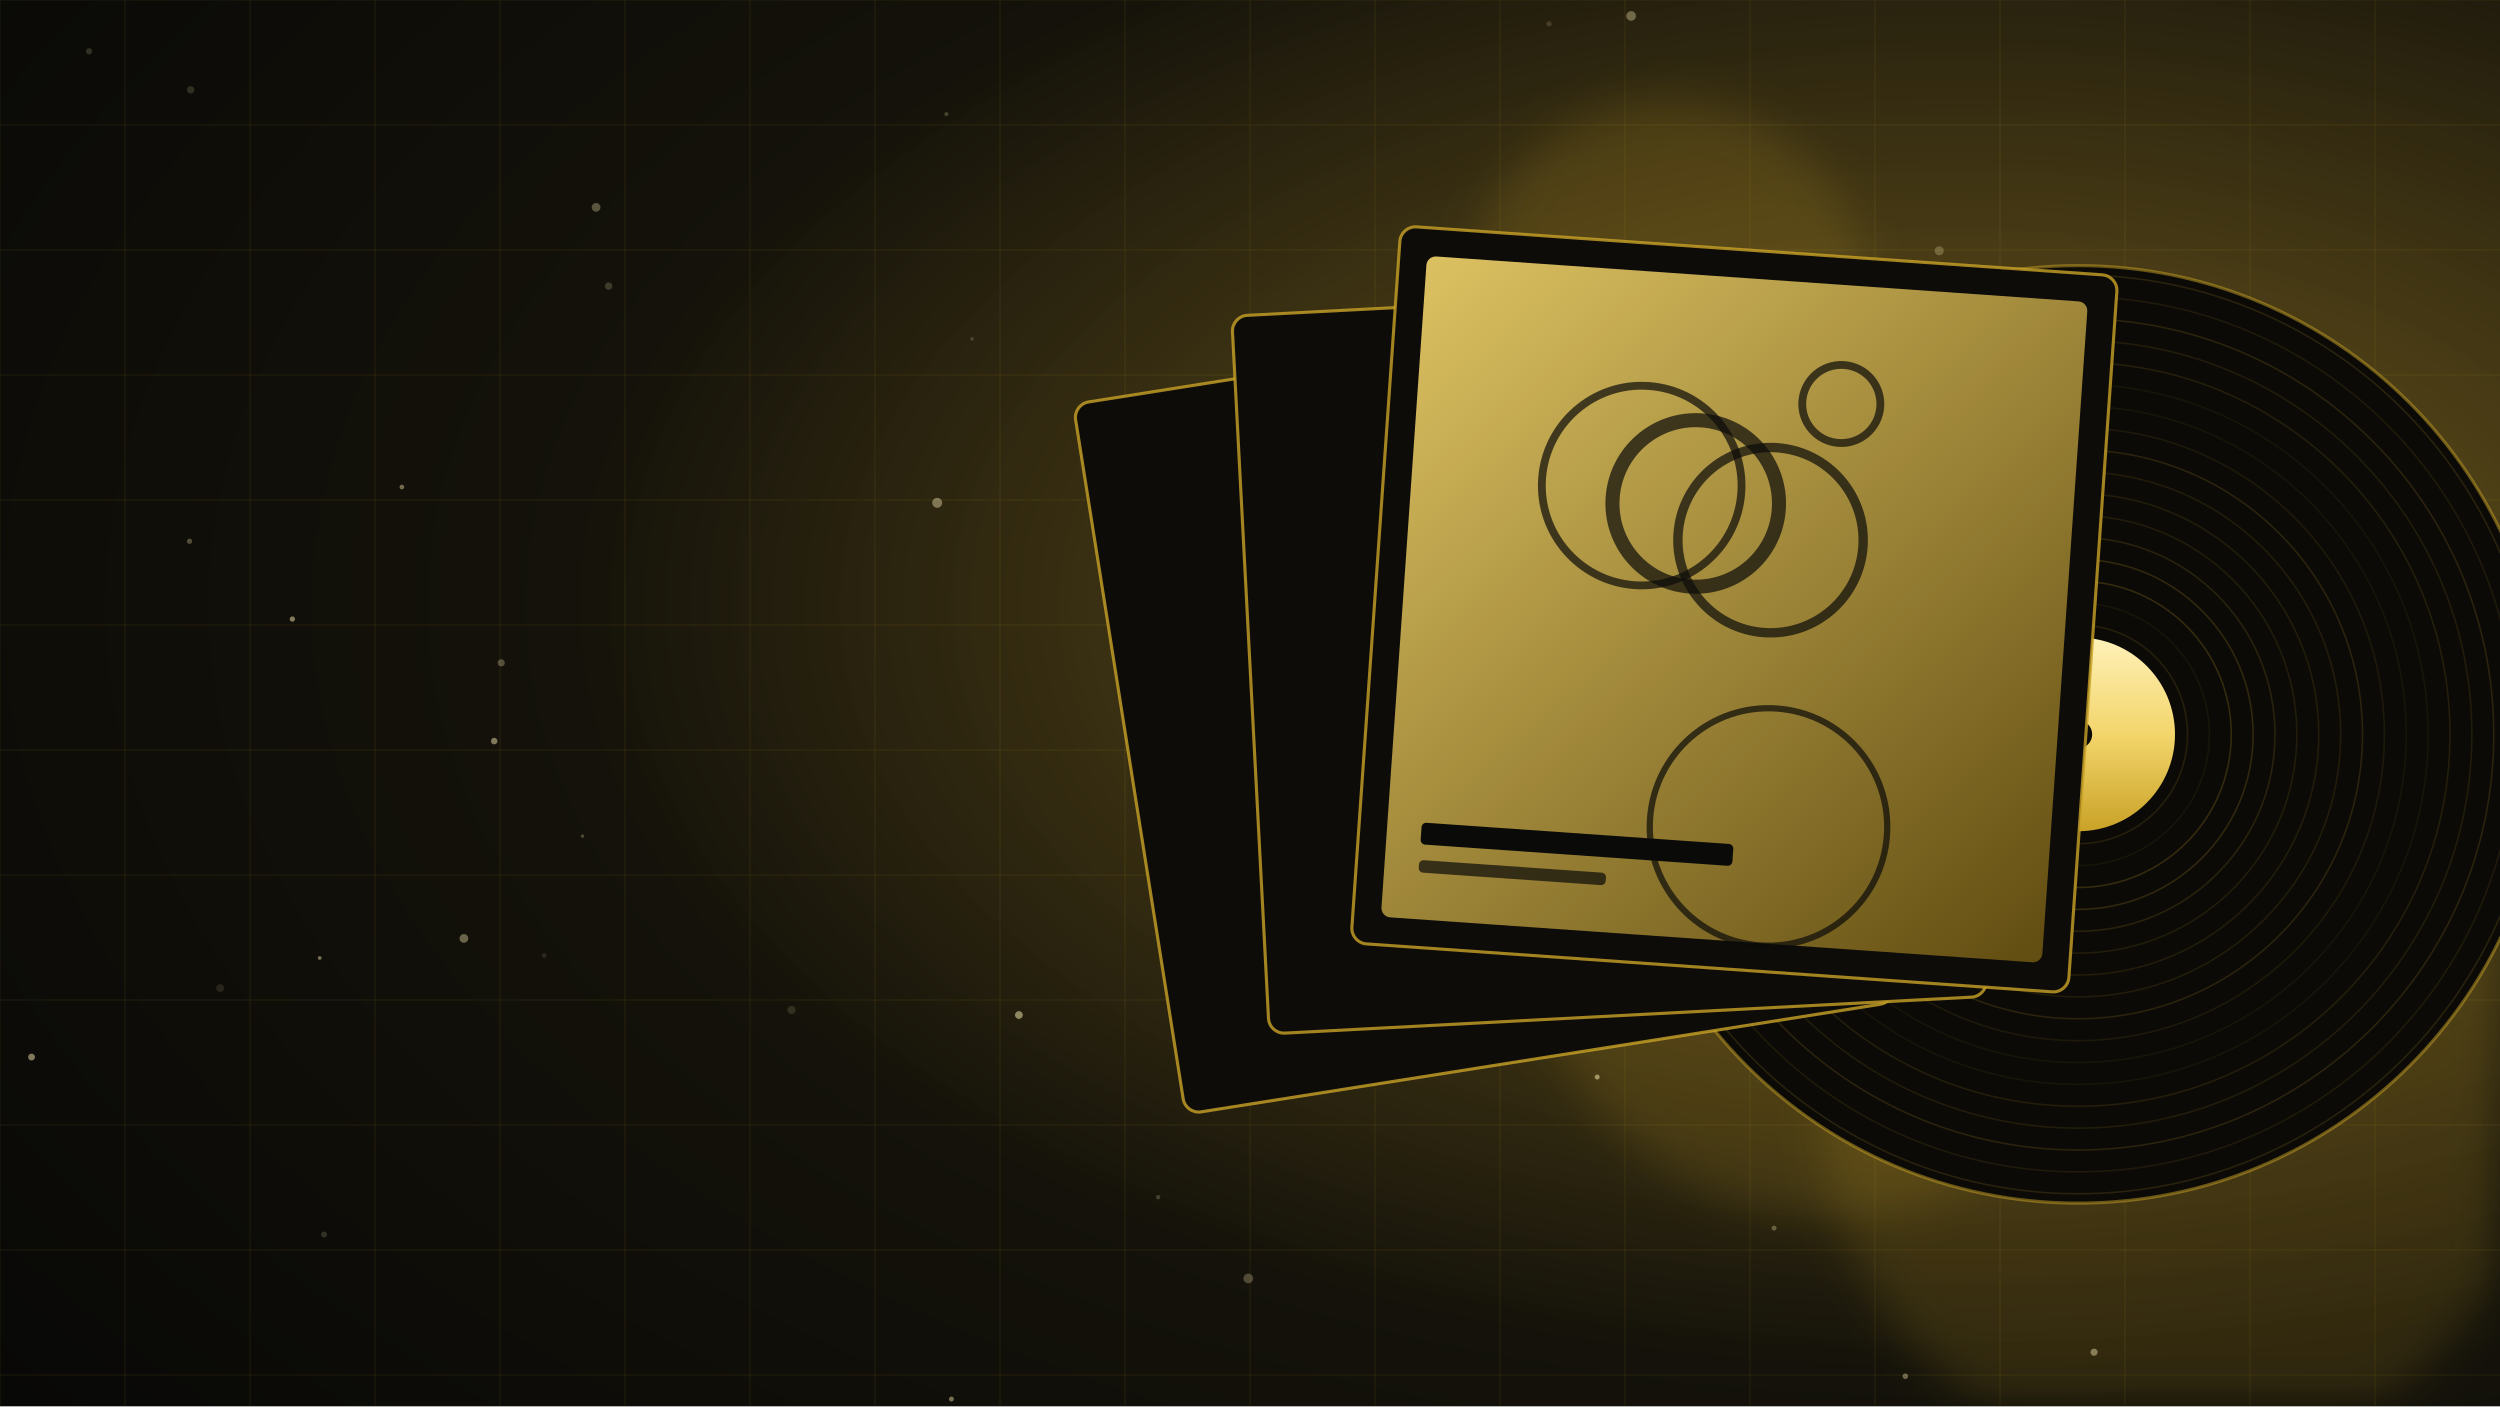
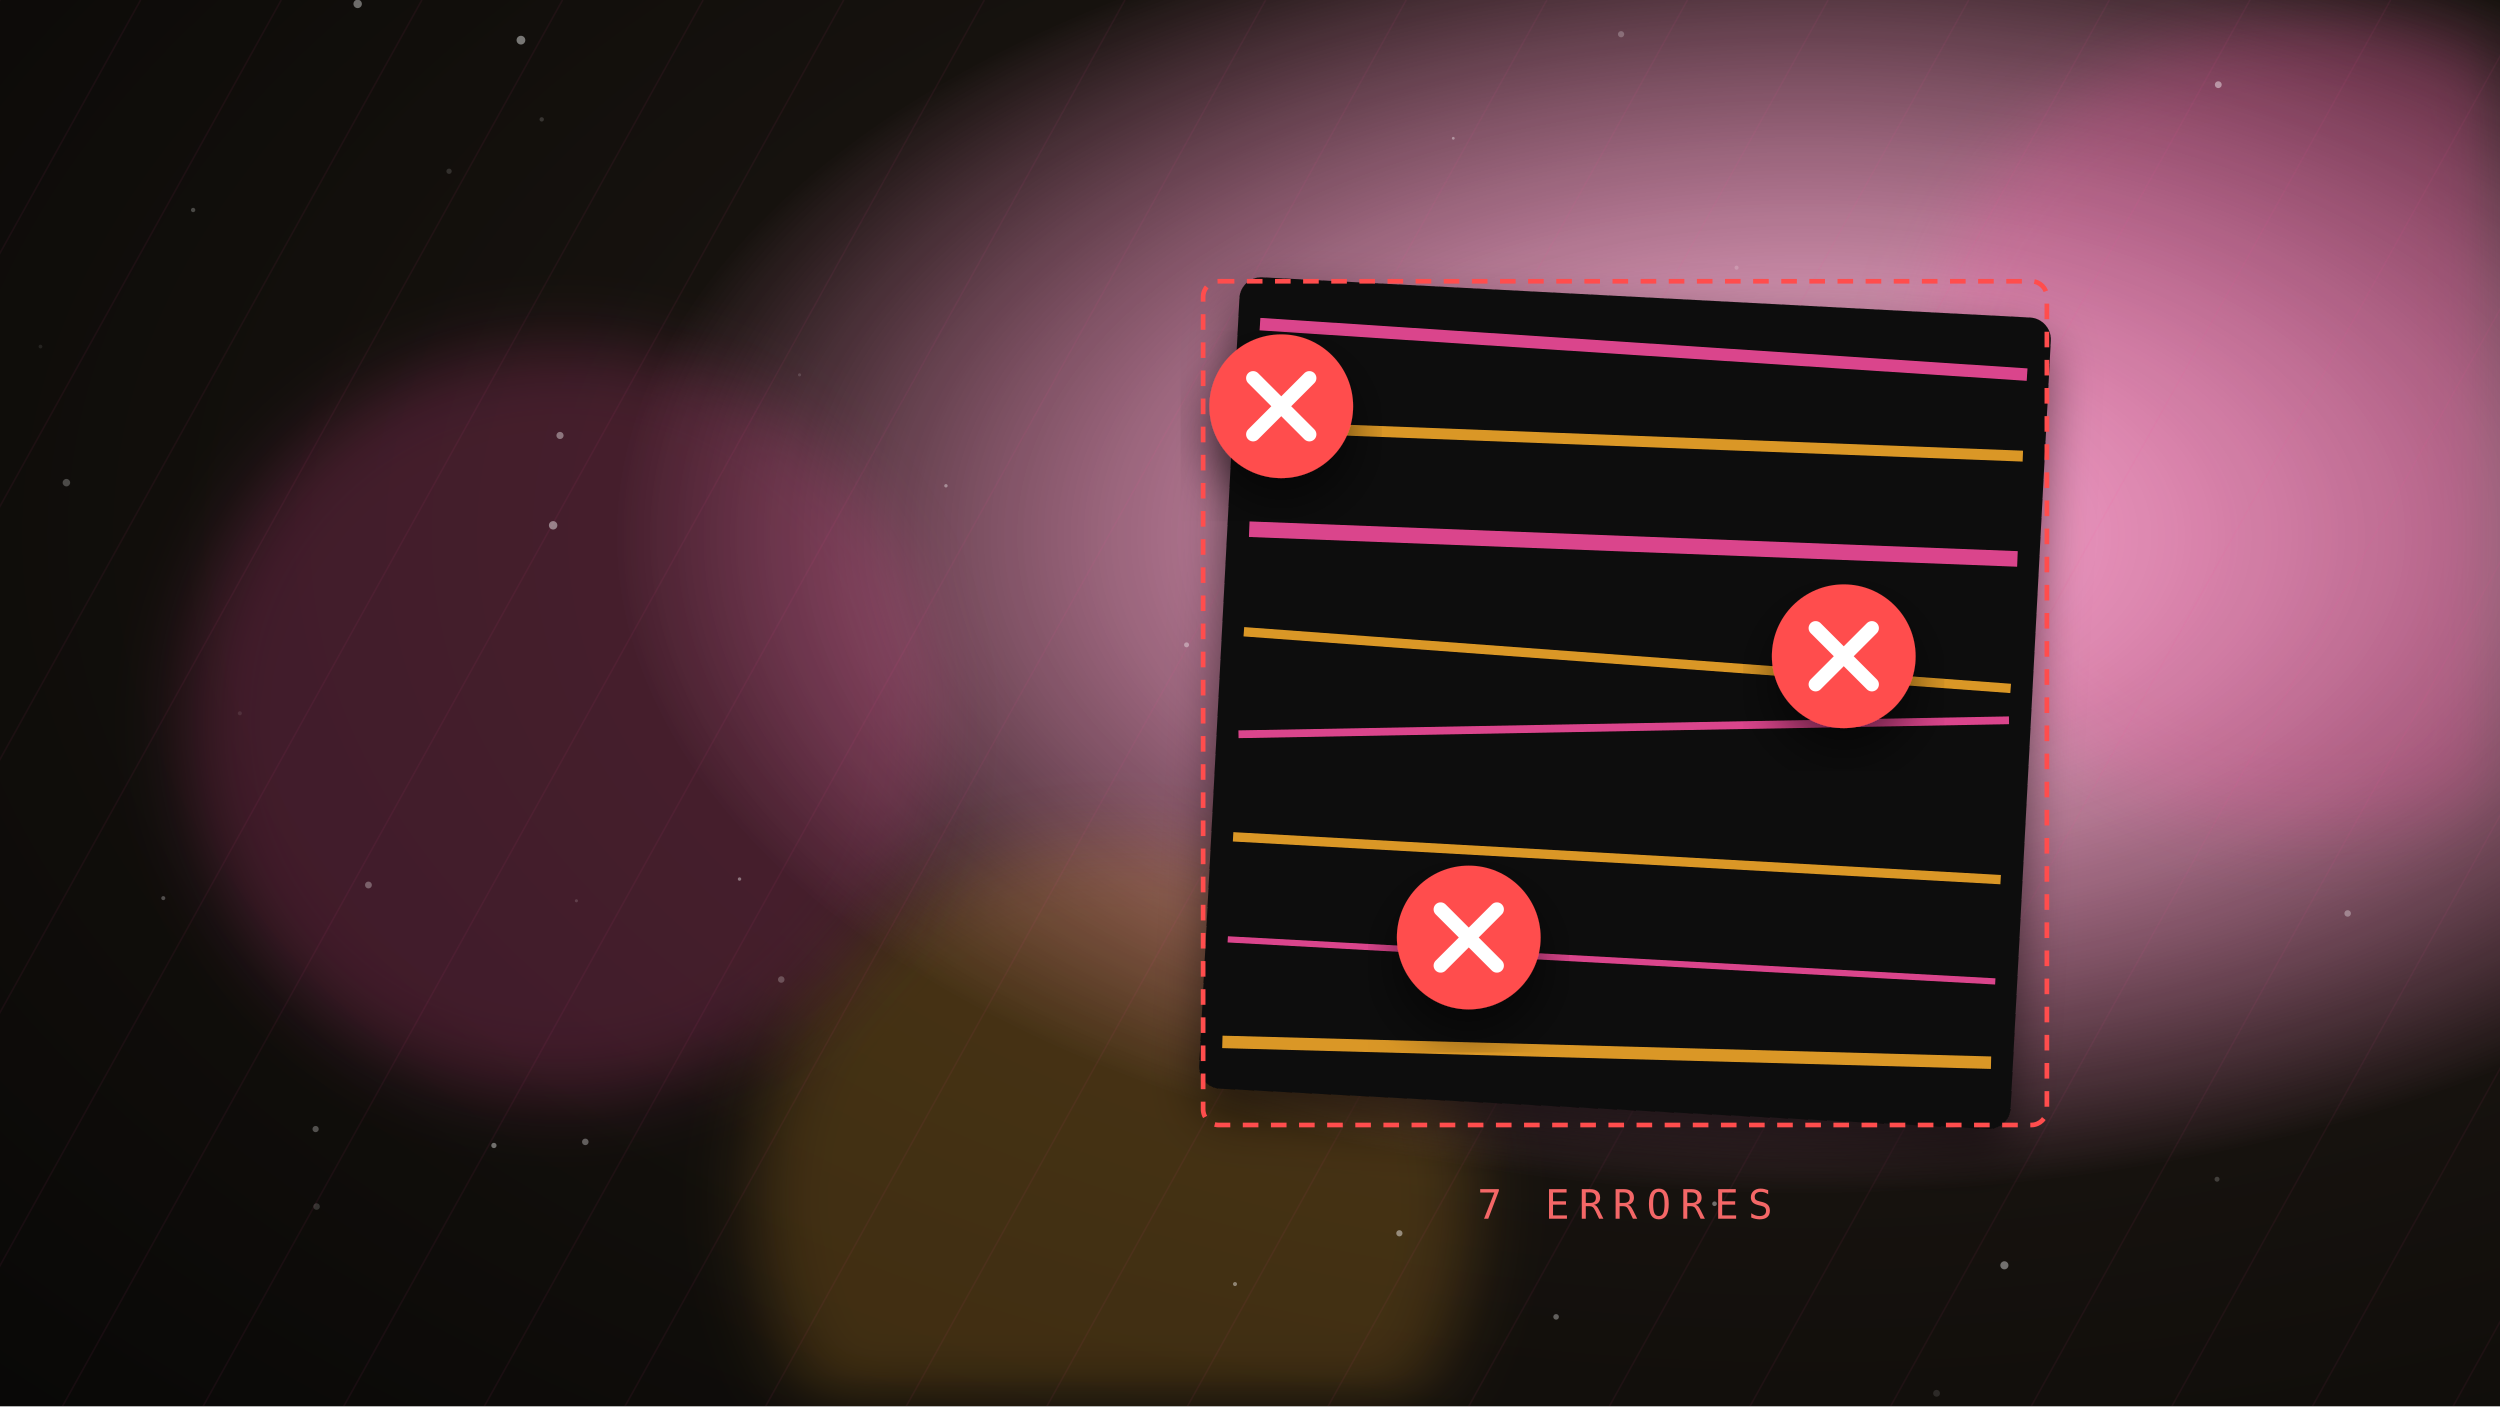
<svg xmlns="http://www.w3.org/2000/svg" viewBox="0 0 1600 900" preserveAspectRatio="xMidYMid slice">
  <defs>
-     <radialGradient id="bgpor2154" cx="0.78" cy="0.43" r="1">
-       <stop offset="0" stop-color="#6b5412" stop-opacity=".95" />
-       <stop offset=".55" stop-color="#14120a" />
-       <stop offset="1" stop-color="#070706" />
+     <radialGradient id="bgs1154" cx=".72" cy=".38" r="1.05">
+       <stop offset="0" stop-color="#FF4FA3" stop-opacity=".30" />
+       <stop offset=".45" stop-color="#16120e" />
+       <stop offset="1" stop-color="#060605" />
    </radialGradient>
-     <linearGradient id="gpor2154" x1="0" y1="0" x2="0" y2="1">
-       <stop offset="0" stop-color="#fff1b8" />
-       <stop offset=".5" stop-color="#F3D56B" />
-       <stop offset="1" stop-color="#C9A227" />
+     <linearGradient id="As1154" x1="0" y1="0" x2="1" y2="1">
+       <stop offset="0" stop-color="#FF4FA3" />
+       <stop offset="1" stop-color="#FFB02E" />
    </linearGradient>
-     <linearGradient id="hpor2154" x1="0" y1="0" x2="1" y2="1">
-       <stop offset="0" stop-color="#F3D56B" />
-       <stop offset="1" stop-color="#6b5412" />
+     <linearGradient id="Vs1154" x1="0" y1="0" x2="0" y2="1">
+       <stop offset="0" stop-color="#fff" stop-opacity=".95" />
+       <stop offset=".35" stop-color="#FF4FA3" />
+       <stop offset="1" stop-color="#FFB02E" />
    </linearGradient>
-     <filter id="glpor2154" x="-30%" y="-30%" width="160%" height="160%">
-       <feGaussianBlur stdDeviation="14" />
+     <linearGradient id="Gs1154" x1="0" y1="0" x2="1" y2="1">
+       <stop offset="0" stop-color="#fff" stop-opacity=".16" />
+       <stop offset="1" stop-color="#fff" stop-opacity=".03" />
+     </linearGradient>
+     <linearGradient id="Ms1154" x1="0" y1="0" x2="1" y2="0">
+       <stop offset="0" stop-color="#d9dde2" />
+       <stop offset=".5" stop-color="#8d949c" />
+       <stop offset="1" stop-color="#4d535a" />
+     </linearGradient>
+     <filter id="Bs1154" x="-50%" y="-50%" width="200%" height="200%">
+       <feGaussianBlur stdDeviation="22" />
    </filter>
-     <filter id="smpor2154" x="-30%" y="-30%" width="160%" height="160%">
-       <feGaussianBlur stdDeviation="3" />
+     <filter id="bs1154" x="-50%" y="-50%" width="200%" height="200%">
+       <feGaussianBlur stdDeviation="6" />
+     </filter>
+     <filter id="Ss1154" x="-20%" y="-20%" width="140%" height="150%">
+       <feDropShadow dx="0" dy="16" stdDeviation="16" flood-color="#000" flood-opacity=".55" />
    </filter>
  </defs>
-   <rect width="1600" height="900" fill="url(#bgpor2154)" />
-   <g stroke="#C9A227" stroke-opacity=".07" stroke-width="1">
-     <path d="M0 0V900" />
-     <path d="M80 0V900" />
-     <path d="M160 0V900" />
-     <path d="M240 0V900" />
-     <path d="M320 0V900" />
-     <path d="M400 0V900" />
-     <path d="M480 0V900" />
-     <path d="M560 0V900" />
-     <path d="M640 0V900" />
-     <path d="M720 0V900" />
-     <path d="M800 0V900" />
-     <path d="M880 0V900" />
-     <path d="M960 0V900" />
-     <path d="M1040 0V900" />
-     <path d="M1120 0V900" />
-     <path d="M1200 0V900" />
-     <path d="M1280 0V900" />
-     <path d="M1360 0V900" />
-     <path d="M1440 0V900" />
-     <path d="M1520 0V900" />
-     <path d="M0 0H1600" />
-     <path d="M0 80H1600" />
-     <path d="M0 160H1600" />
-     <path d="M0 240H1600" />
-     <path d="M0 320H1600" />
-     <path d="M0 400H1600" />
-     <path d="M0 480H1600" />
-     <path d="M0 560H1600" />
-     <path d="M0 640H1600" />
-     <path d="M0 720H1600" />
-     <path d="M0 800H1600" />
-     <path d="M0 880H1600" />
+   <rect width="1600" height="900" fill="url(#bgs1154)" />
+   <circle cx="1483.0" cy="270.9" r="260" fill="#FF4FA3" opacity=".20" filter="url(#Bs1154)" />
+   <circle cx="713.2" cy="768.2" r="230" fill="#FFB02E" opacity=".20" filter="url(#Bs1154)" />
+   <circle cx="359.9" cy="461.3" r="240" fill="#FF4FA3" opacity=".20" filter="url(#Bs1154)" />
+   <g stroke="#FF4FA3" stroke-opacity=".06">
+     <path d="M-900 0L-1400 900" />
+     <path d="M-810 0L-1310 900" />
+     <path d="M-720 0L-1220 900" />
+     <path d="M-630 0L-1130 900" />
+     <path d="M-540 0L-1040 900" />
+     <path d="M-450 0L-950 900" />
+     <path d="M-360 0L-860 900" />
+     <path d="M-270 0L-770 900" />
+     <path d="M-180 0L-680 900" />
+     <path d="M-90 0L-590 900" />
+     <path d="M0 0L-500 900" />
+     <path d="M90 0L-410 900" />
+     <path d="M180 0L-320 900" />
+     <path d="M270 0L-230 900" />
+     <path d="M360 0L-140 900" />
+     <path d="M450 0L-50 900" />
+     <path d="M540 0L40 900" />
+     <path d="M630 0L130 900" />
+     <path d="M720 0L220 900" />
+     <path d="M810 0L310 900" />
+     <path d="M900 0L400 900" />
+     <path d="M990 0L490 900" />
+     <path d="M1080 0L580 900" />
+     <path d="M1170 0L670 900" />
+     <path d="M1260 0L760 900" />
+     <path d="M1350 0L850 900" />
+     <path d="M1440 0L940 900" />
+     <path d="M1530 0L1030 900" />
+     <path d="M1620 0L1120 900" />
+     <path d="M1710 0L1210 900" />
+     <path d="M1800 0L1300 900" />
+     <path d="M1890 0L1390 900" />
+     <path d="M1980 0L1480 900" />
+     <path d="M2070 0L1570 900" />
+     <path d="M2160 0L1660 900" />
+     <path d="M2250 0L1750 900" />
+     <path d="M2340 0L1840 900" />
+     <path d="M2430 0L1930 900" />
+     <path d="M2520 0L2020 900" />
+     <path d="M2610 0L2110 900" />
  </g>
-   <circle cx="1066.8" cy="191.1" r="126.9" fill="#C9A227" opacity=".16" filter="url(#glpor2154)" />
-   <circle cx="1173.0" cy="579.9" r="198.7" fill="#C9A227" opacity=".16" filter="url(#glpor2154)" />
-   <circle cx="1394.9" cy="706.4" r="229.9" fill="#C9A227" opacity=".16" filter="url(#glpor2154)" />
-   <circle cx="320.8" cy="424.2" r="2.3" fill="#fff1b8" opacity="0.28" />
-   <circle cx="605.7" cy="73.0" r="1.3" fill="#fff1b8" opacity="0.21" />
-   <circle cx="389.5" cy="183.1" r="2.4" fill="#fff1b8" opacity="0.19" />
-   <circle cx="1284.3" cy="611.6" r="1.5" fill="#fff1b8" opacity="0.39" />
-   <circle cx="608.9" cy="895.4" r="1.6" fill="#fff1b8" opacity="0.43" />
-   <circle cx="1241.1" cy="160.5" r="2.9" fill="#fff1b8" opacity="0.24" />
-   <circle cx="57.0" cy="32.8" r="2.0" fill="#fff1b8" opacity="0.16" />
-   <circle cx="1340.2" cy="865.4" r="2.3" fill="#fff1b8" opacity="0.42" />
-   <circle cx="599.8" cy="321.8" r="3.2" fill="#fff1b8" opacity="0.40" />
-   <circle cx="204.6" cy="613.1" r="1.2" fill="#fff1b8" opacity="0.44" />
-   <circle cx="1043.9" cy="10.2" r="3.1" fill="#fff1b8" opacity="0.34" />
-   <circle cx="652.1" cy="649.6" r="2.5" fill="#fff1b8" opacity="0.49" />
-   <circle cx="1174.7" cy="199.4" r="2.4" fill="#fff1b8" opacity="0.45" />
-   <circle cx="20.2" cy="676.5" r="2.2" fill="#fff1b8" opacity="0.48" />
-   <circle cx="207.4" cy="790.1" r="1.9" fill="#fff1b8" opacity="0.16" />
-   <circle cx="741.2" cy="766.2" r="1.4" fill="#fff1b8" opacity="0.20" />
-   <circle cx="1572.6" cy="329.9" r="3.1" fill="#fff1b8" opacity="0.12" />
-   <circle cx="122.0" cy="57.5" r="2.4" fill="#fff1b8" opacity="0.15" />
-   <circle cx="1135.4" cy="786.0" r="1.6" fill="#fff1b8" opacity="0.29" />
-   <circle cx="381.5" cy="132.7" r="2.8" fill="#fff1b8" opacity="0.30" />
-   <circle cx="316.3" cy="474.3" r="2.1" fill="#fff1b8" opacity="0.46" />
-   <circle cx="1022.2" cy="689.3" r="1.6" fill="#fff1b8" opacity="0.50" />
-   <circle cx="991.4" cy="15.3" r="1.7" fill="#fff1b8" opacity="0.15" />
-   <circle cx="506.6" cy="646.4" r="2.6" fill="#fff1b8" opacity="0.13" />
-   <circle cx="1358.1" cy="278.5" r="2.0" fill="#fff1b8" opacity="0.39" />
-   <circle cx="348.3" cy="611.5" r="1.5" fill="#fff1b8" opacity="0.11" />
-   <circle cx="1139.9" cy="600.0" r="2.0" fill="#fff1b8" opacity="0.40" />
-   <circle cx="187.1" cy="396.2" r="1.7" fill="#fff1b8" opacity="0.48" />
-   <circle cx="372.8" cy="535.1" r="1.1" fill="#fff1b8" opacity="0.25" />
-   <circle cx="1316.4" cy="336.6" r="2.3" fill="#fff1b8" opacity="0.13" />
-   <circle cx="1165.6" cy="457.2" r="2.1" fill="#fff1b8" opacity="0.42" />
-   <circle cx="296.9" cy="600.6" r="2.8" fill="#fff1b8" opacity="0.37" />
-   <circle cx="1349.9" cy="713.5" r="2.6" fill="#fff1b8" opacity="0.25" />
-   <circle cx="121.3" cy="346.4" r="1.7" fill="#fff1b8" opacity="0.28" />
-   <circle cx="257.2" cy="311.7" r="1.5" fill="#fff1b8" opacity="0.41" />
-   <circle cx="1219.4" cy="880.8" r="1.8" fill="#fff1b8" opacity="0.37" />
-   <circle cx="140.9" cy="632.4" r="2.5" fill="#fff1b8" opacity="0.11" />
-   <circle cx="798.9" cy="818.2" r="3.1" fill="#fff1b8" opacity="0.25" />
-   <circle cx="1070.8" cy="395.6" r="1.0" fill="#fff1b8" opacity="0.39" />
-   <circle cx="622.1" cy="216.9" r="1.1" fill="#fff1b8" opacity="0.19" />
-   <circle cx="1330" cy="470" r="300" fill="#0b0a07" stroke="#C9A227" stroke-opacity=".5" stroke-width="2" />
-   <circle cx="1330" cy="470" r="70" fill="none" stroke="#C9A227" stroke-opacity="0.14" />
-   <circle cx="1330" cy="470" r="84" fill="none" stroke="#C9A227" stroke-opacity="0.07" />
-   <circle cx="1330" cy="470" r="98" fill="none" stroke="#C9A227" stroke-opacity="0.22" />
-   <circle cx="1330" cy="470" r="112" fill="none" stroke="#C9A227" stroke-opacity="0.20" />
-   <circle cx="1330" cy="470" r="126" fill="none" stroke="#C9A227" stroke-opacity="0.16" />
-   <circle cx="1330" cy="470" r="140" fill="none" stroke="#C9A227" stroke-opacity="0.12" />
-   <circle cx="1330" cy="470" r="154" fill="none" stroke="#C9A227" stroke-opacity="0.12" />
-   <circle cx="1330" cy="470" r="168" fill="none" stroke="#C9A227" stroke-opacity="0.12" />
-   <circle cx="1330" cy="470" r="182" fill="none" stroke="#C9A227" stroke-opacity="0.17" />
-   <circle cx="1330" cy="470" r="196" fill="none" stroke="#C9A227" stroke-opacity="0.10" />
-   <circle cx="1330" cy="470" r="210" fill="none" stroke="#C9A227" stroke-opacity="0.07" />
-   <circle cx="1330" cy="470" r="224" fill="none" stroke="#C9A227" stroke-opacity="0.07" />
-   <circle cx="1330" cy="470" r="238" fill="none" stroke="#C9A227" stroke-opacity="0.13" />
-   <circle cx="1330" cy="470" r="252" fill="none" stroke="#C9A227" stroke-opacity="0.12" />
-   <circle cx="1330" cy="470" r="266" fill="none" stroke="#C9A227" stroke-opacity="0.17" />
-   <circle cx="1330" cy="470" r="280" fill="none" stroke="#C9A227" stroke-opacity="0.11" />
-   <circle cx="1330" cy="470" r="294" fill="none" stroke="#C9A227" stroke-opacity="0.16" />
-   <circle cx="1330" cy="470" r="62" fill="url(#gpor2154)" />
-   <circle cx="1330" cy="470" r="9" fill="#0a0a08" />
-   <g transform="rotate(-9 950 450)">
-     <rect x="720" y="220" width="460" height="460" rx="10" fill="#0d0c09" stroke="#C9A227" stroke-width="2" stroke-opacity=".8" />
+   <circle cx="1037.5" cy="21.9" r="2.0" fill="#fff" opacity="0.24" />
+   <circle cx="235.8" cy="566.4" r="2.2" fill="#fff" opacity="0.30" />
+   <circle cx="123.6" cy="134.4" r="1.4" fill="#fff" opacity="0.24" />
+   <circle cx="104.5" cy="574.8" r="1.3" fill="#fff" opacity="0.27" />
+   <circle cx="202.0" cy="722.6" r="2.0" fill="#fff" opacity="0.28" />
+   <circle cx="1273.6" cy="414.1" r="1.8" fill="#fff" opacity="0.42" />
+   <circle cx="42.5" cy="308.9" r="2.4" fill="#fff" opacity="0.25" />
+   <circle cx="1209.3" cy="221.4" r="1.7" fill="#fff" opacity="0.11" />
+   <circle cx="358.4" cy="278.7" r="2.3" fill="#fff" opacity="0.39" />
+   <circle cx="1282.8" cy="809.8" r="2.6" fill="#fff" opacity="0.40" />
+   <circle cx="605.4" cy="310.9" r="1.1" fill="#fff" opacity="0.37" />
+   <circle cx="1111.4" cy="171.3" r="1.3" fill="#fff" opacity="0.18" />
+   <circle cx="316.1" cy="733.1" r="1.7" fill="#fff" opacity="0.40" />
+   <circle cx="202.6" cy="772.2" r="2.1" fill="#fff" opacity="0.16" />
+   <circle cx="790.4" cy="821.8" r="1.3" fill="#fff" opacity="0.41" />
+   <circle cx="473.3" cy="562.6" r="1.1" fill="#fff" opacity="0.38" />
+   <circle cx="354.0" cy="336.2" r="2.7" fill="#fff" opacity="0.44" />
+   <circle cx="25.9" cy="221.8" r="1.2" fill="#fff" opacity="0.09" />
+   <circle cx="1418.9" cy="754.7" r="1.6" fill="#fff" opacity="0.19" />
+   <circle cx="1239.4" cy="891.7" r="2.2" fill="#fff" opacity="0.11" />
+   <circle cx="1183.0" cy="488.8" r="2.1" fill="#fff" opacity="0.15" />
+   <circle cx="759.4" cy="412.7" r="1.6" fill="#fff" opacity="0.38" />
+   <circle cx="1419.7" cy="54.2" r="2.2" fill="#fff" opacity="0.43" />
+   <circle cx="1037.8" cy="545.4" r="1.4" fill="#fff" opacity="0.11" />
+   <circle cx="153.5" cy="456.5" r="1.3" fill="#fff" opacity="0.09" />
+   <circle cx="1502.5" cy="584.6" r="2.1" fill="#fff" opacity="0.33" />
+   <circle cx="801.6" cy="673.7" r="2.9" fill="#fff" opacity="0.41" />
+   <circle cx="228.9" cy="2.5" r="2.7" fill="#fff" opacity="0.39" />
+   <circle cx="368.9" cy="576.5" r="1.0" fill="#fff" opacity="0.15" />
+   <circle cx="500.0" cy="626.9" r="2.1" fill="#fff" opacity="0.23" />
+   <circle cx="1102.5" cy="209.1" r="1.1" fill="#fff" opacity="0.43" />
+   <circle cx="915.4" cy="225.4" r="2.5" fill="#fff" opacity="0.29" />
+   <circle cx="1182.8" cy="329.3" r="1.0" fill="#fff" opacity="0.12" />
+   <circle cx="1002.1" cy="688.4" r="2.9" fill="#fff" opacity="0.41" />
+   <circle cx="1009.2" cy="683.1" r="2.7" fill="#fff" opacity="0.29" />
+   <circle cx="973.0" cy="307.4" r="1.7" fill="#fff" opacity="0.38" />
+   <circle cx="895.6" cy="789.3" r="2.0" fill="#fff" opacity="0.44" />
+   <circle cx="1097.3" cy="770.4" r="1.5" fill="#fff" opacity="0.39" />
+   <circle cx="333.4" cy="25.7" r="2.8" fill="#fff" opacity="0.43" />
+   <circle cx="346.7" cy="76.4" r="1.4" fill="#fff" opacity="0.16" />
+   <circle cx="511.7" cy="239.9" r="1.0" fill="#fff" opacity="0.14" />
+   <circle cx="930.1" cy="88.5" r="0.9" fill="#fff" opacity="0.37" />
+   <circle cx="287.4" cy="109.6" r="1.7" fill="#fff" opacity="0.14" />
+   <circle cx="995.9" cy="842.8" r="1.8" fill="#fff" opacity="0.33" />
+   <circle cx="1174.8" cy="712.0" r="1.4" fill="#fff" opacity="0.40" />
+   <circle cx="374.6" cy="730.8" r="2.1" fill="#fff" opacity="0.33" />
+   <g transform="rotate(3 1040.0 450.0)" filter="url(#Ss1154)">
+     <rect x="780" y="190" width="520" height="520" rx="14" fill="#100e0b" />
+     <rect x="790" y="200" width="500" height="500" rx="8" fill="#0a0907" />
+     <path d="M794 220.0L1286 226.579" stroke="#FF4FA3" stroke-width="8" opacity=".85" />
+     <path d="M794 285.714L1286 278.818" stroke="#FFB02E" stroke-width="7" opacity=".85" />
+     <path d="M794 351.429L1286 344.7" stroke="#FF4FA3" stroke-width="10" opacity=".85" />
+     <path d="M794 417.143L1286 427.689" stroke="#FFB02E" stroke-width="6" opacity=".85" />
+     <path d="M794 482.857L1286 448.114" stroke="#FF4FA3" stroke-width="5" opacity=".85" />
+     <path d="M794 548.571L1286 550.229" stroke="#FFB02E" stroke-width="6" opacity=".85" />
+     <path d="M794 614.286L1286 615.466" stroke="#FF4FA3" stroke-width="4" opacity=".85" />
+     <path d="M794 680.0L1286 667.549" stroke="#FFB02E" stroke-width="8" opacity=".85" />
  </g>
-   <g transform="rotate(-3 1030 420)">
-     <rect x="800" y="190" width="460" height="460" rx="10" fill="#0d0c09" stroke="#C9A227" stroke-width="2" stroke-opacity=".8" />
+   <circle cx="820" cy="260" r="46" fill="#ff4d4d" filter="url(#Ss1154)" />
+   <path d="M802 242l36 36M838 242l-36 36" stroke="#fff" stroke-width="9" stroke-linecap="round" />
+   <circle cx="1180" cy="420" r="46" fill="#ff4d4d" filter="url(#Ss1154)" />
+   <path d="M1162 402l36 36M1198 402l-36 36" stroke="#fff" stroke-width="9" stroke-linecap="round" />
+   <circle cx="940" cy="600" r="46" fill="#ff4d4d" filter="url(#Ss1154)" />
+   <path d="M922 582l36 36M958 582l-36 36" stroke="#fff" stroke-width="9" stroke-linecap="round" />
+   <g stroke="#ff4d4d" stroke-width="3" stroke-dasharray="10 8" fill="none">
+     <rect x="770" y="180" width="540" height="540" rx="10" />
  </g>
-   <g transform="rotate(4 1110 390)">
-     <rect x="880" y="160" width="460" height="460" rx="10" fill="#0d0c09" stroke="#C9A227" stroke-width="2" stroke-opacity=".8" />
-     <rect x="898" y="178" width="424" height="424" rx="6" fill="url(#hpor2154)" opacity=".9" />
-     <circle cx="1169.1" cy="254.1" r="25.0" fill="none" stroke="#0a0a08" stroke-width="5" opacity=".7" />
-     <circle cx="1141.5" cy="527.4" r="76.0" fill="none" stroke="#0a0a08" stroke-width="4" opacity=".7" />
-     <circle cx="1080.6" cy="324.1" r="53.3" fill="none" stroke="#0a0a08" stroke-width="9" opacity=".7" />
-     <circle cx="1130.0" cy="344.2" r="59.3" fill="none" stroke="#0a0a08" stroke-width="6" opacity=".7" />
-     <circle cx="1045.3" cy="315.1" r="63.9" fill="none" stroke="#0a0a08" stroke-width="5" opacity=".7" />
-     <rect x="920" y="540" width="200" height="14" rx="3" fill="#0a0a08" />
-     <rect x="920" y="564" width="120" height="8" rx="3" fill="#0a0a08" opacity=".7" />
-   </g>
+   <text x="1040" y="780" text-anchor="middle" font-family="monospace" font-size="26" letter-spacing="6" fill="#ff6b6b" opacity=".95">7 ERRORES</text>
+   <rect width="1600" height="900" fill="none" stroke="none" />
</svg>
